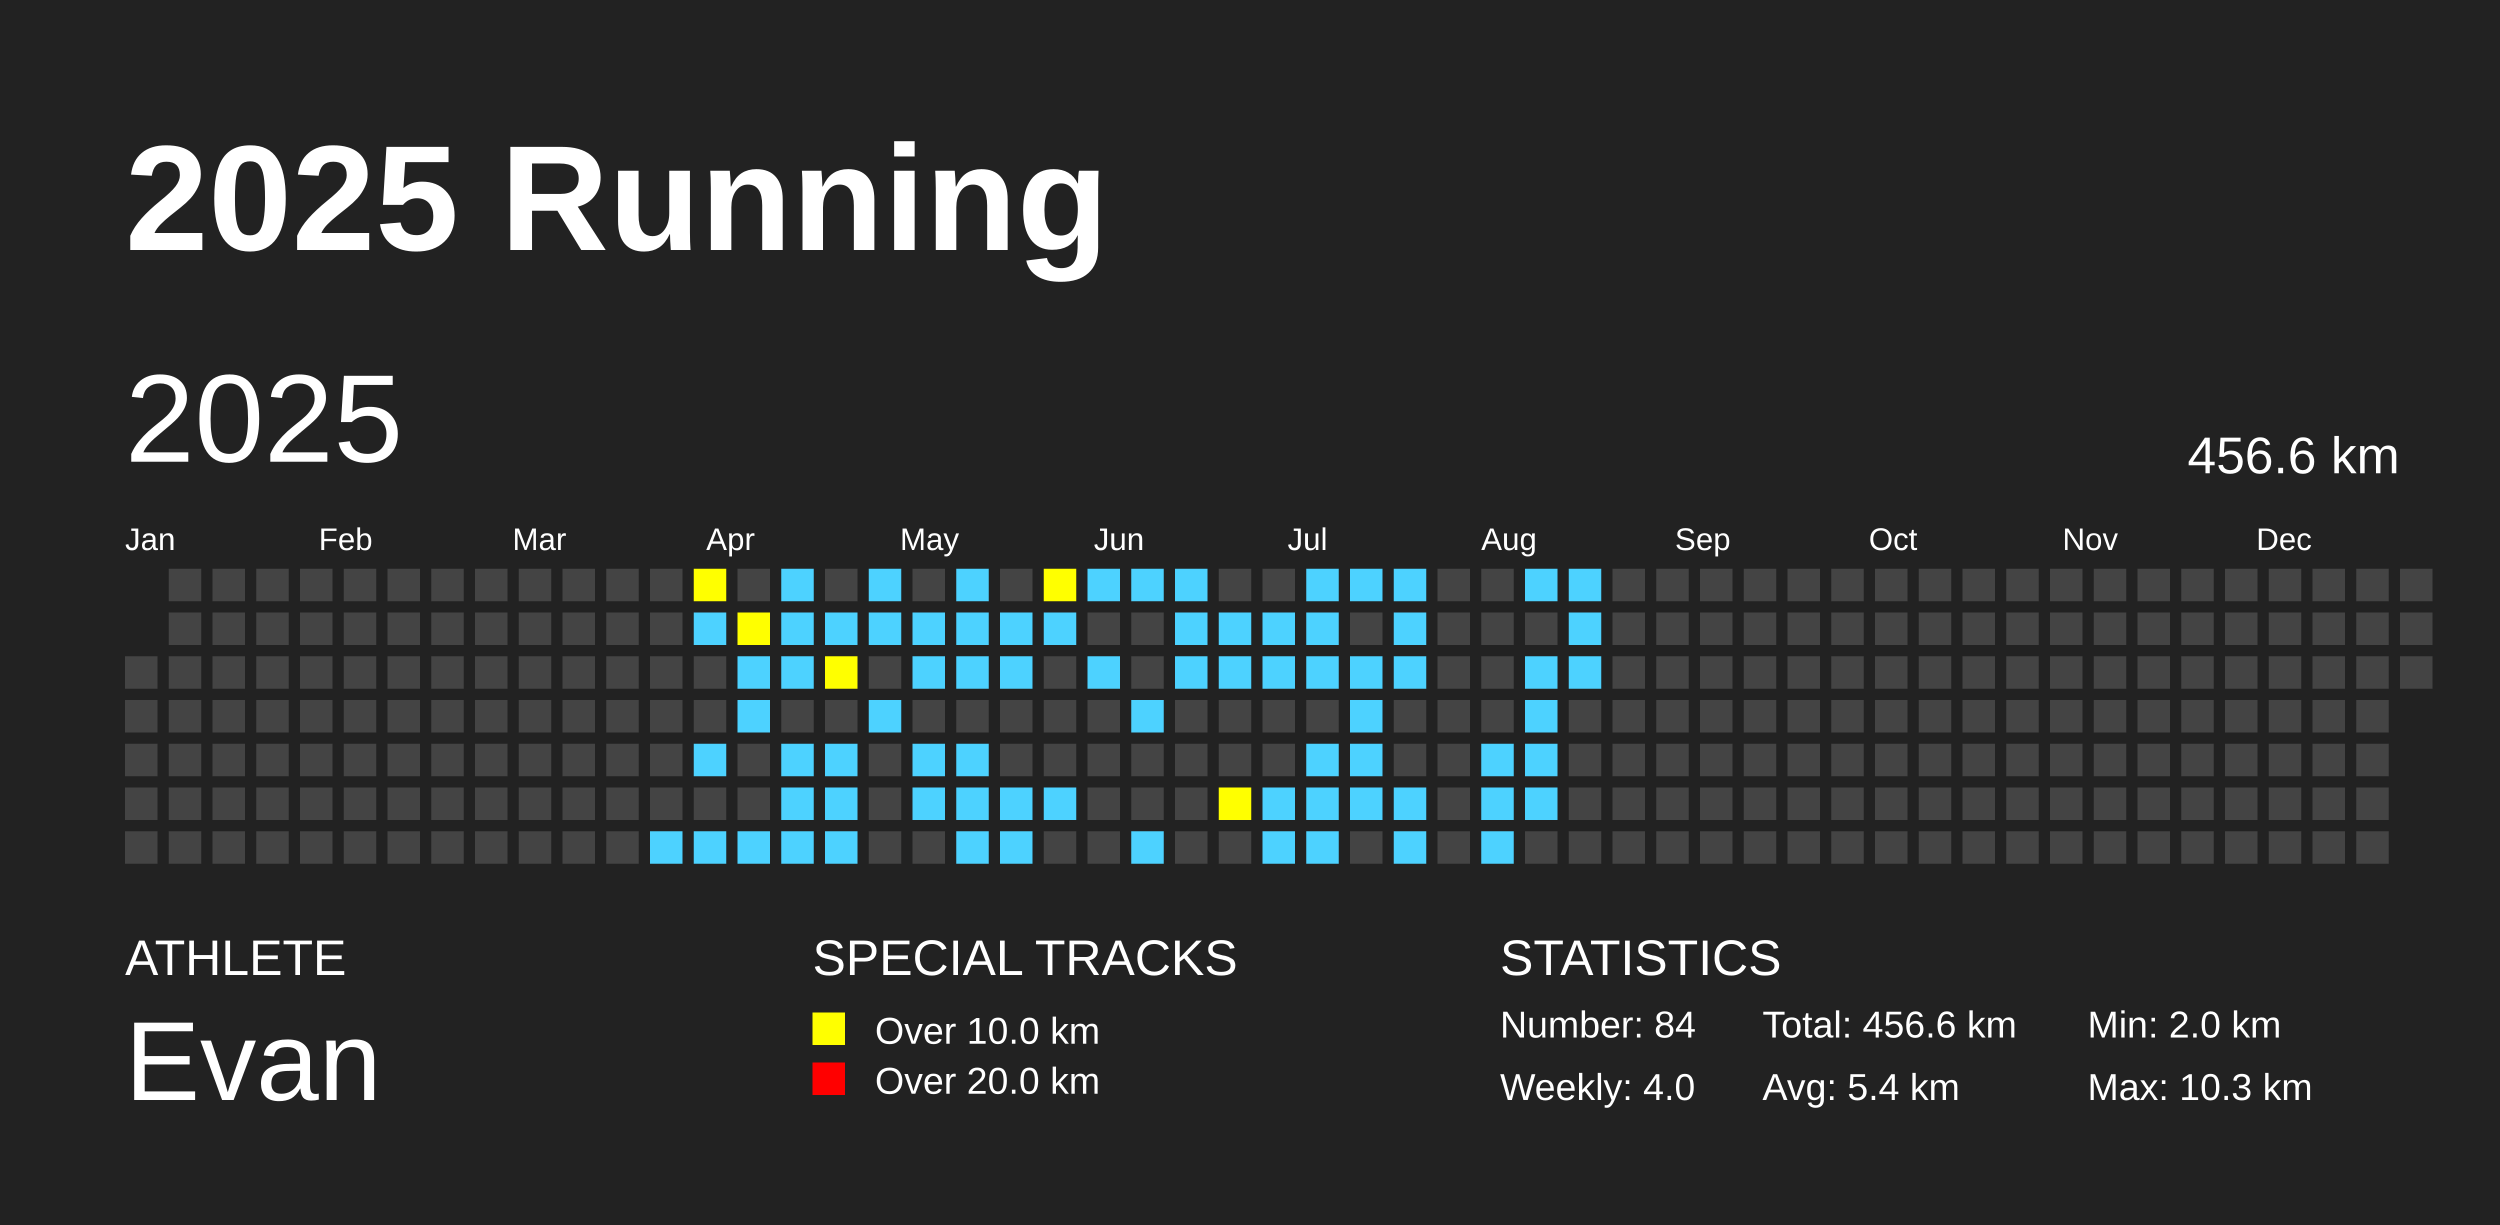
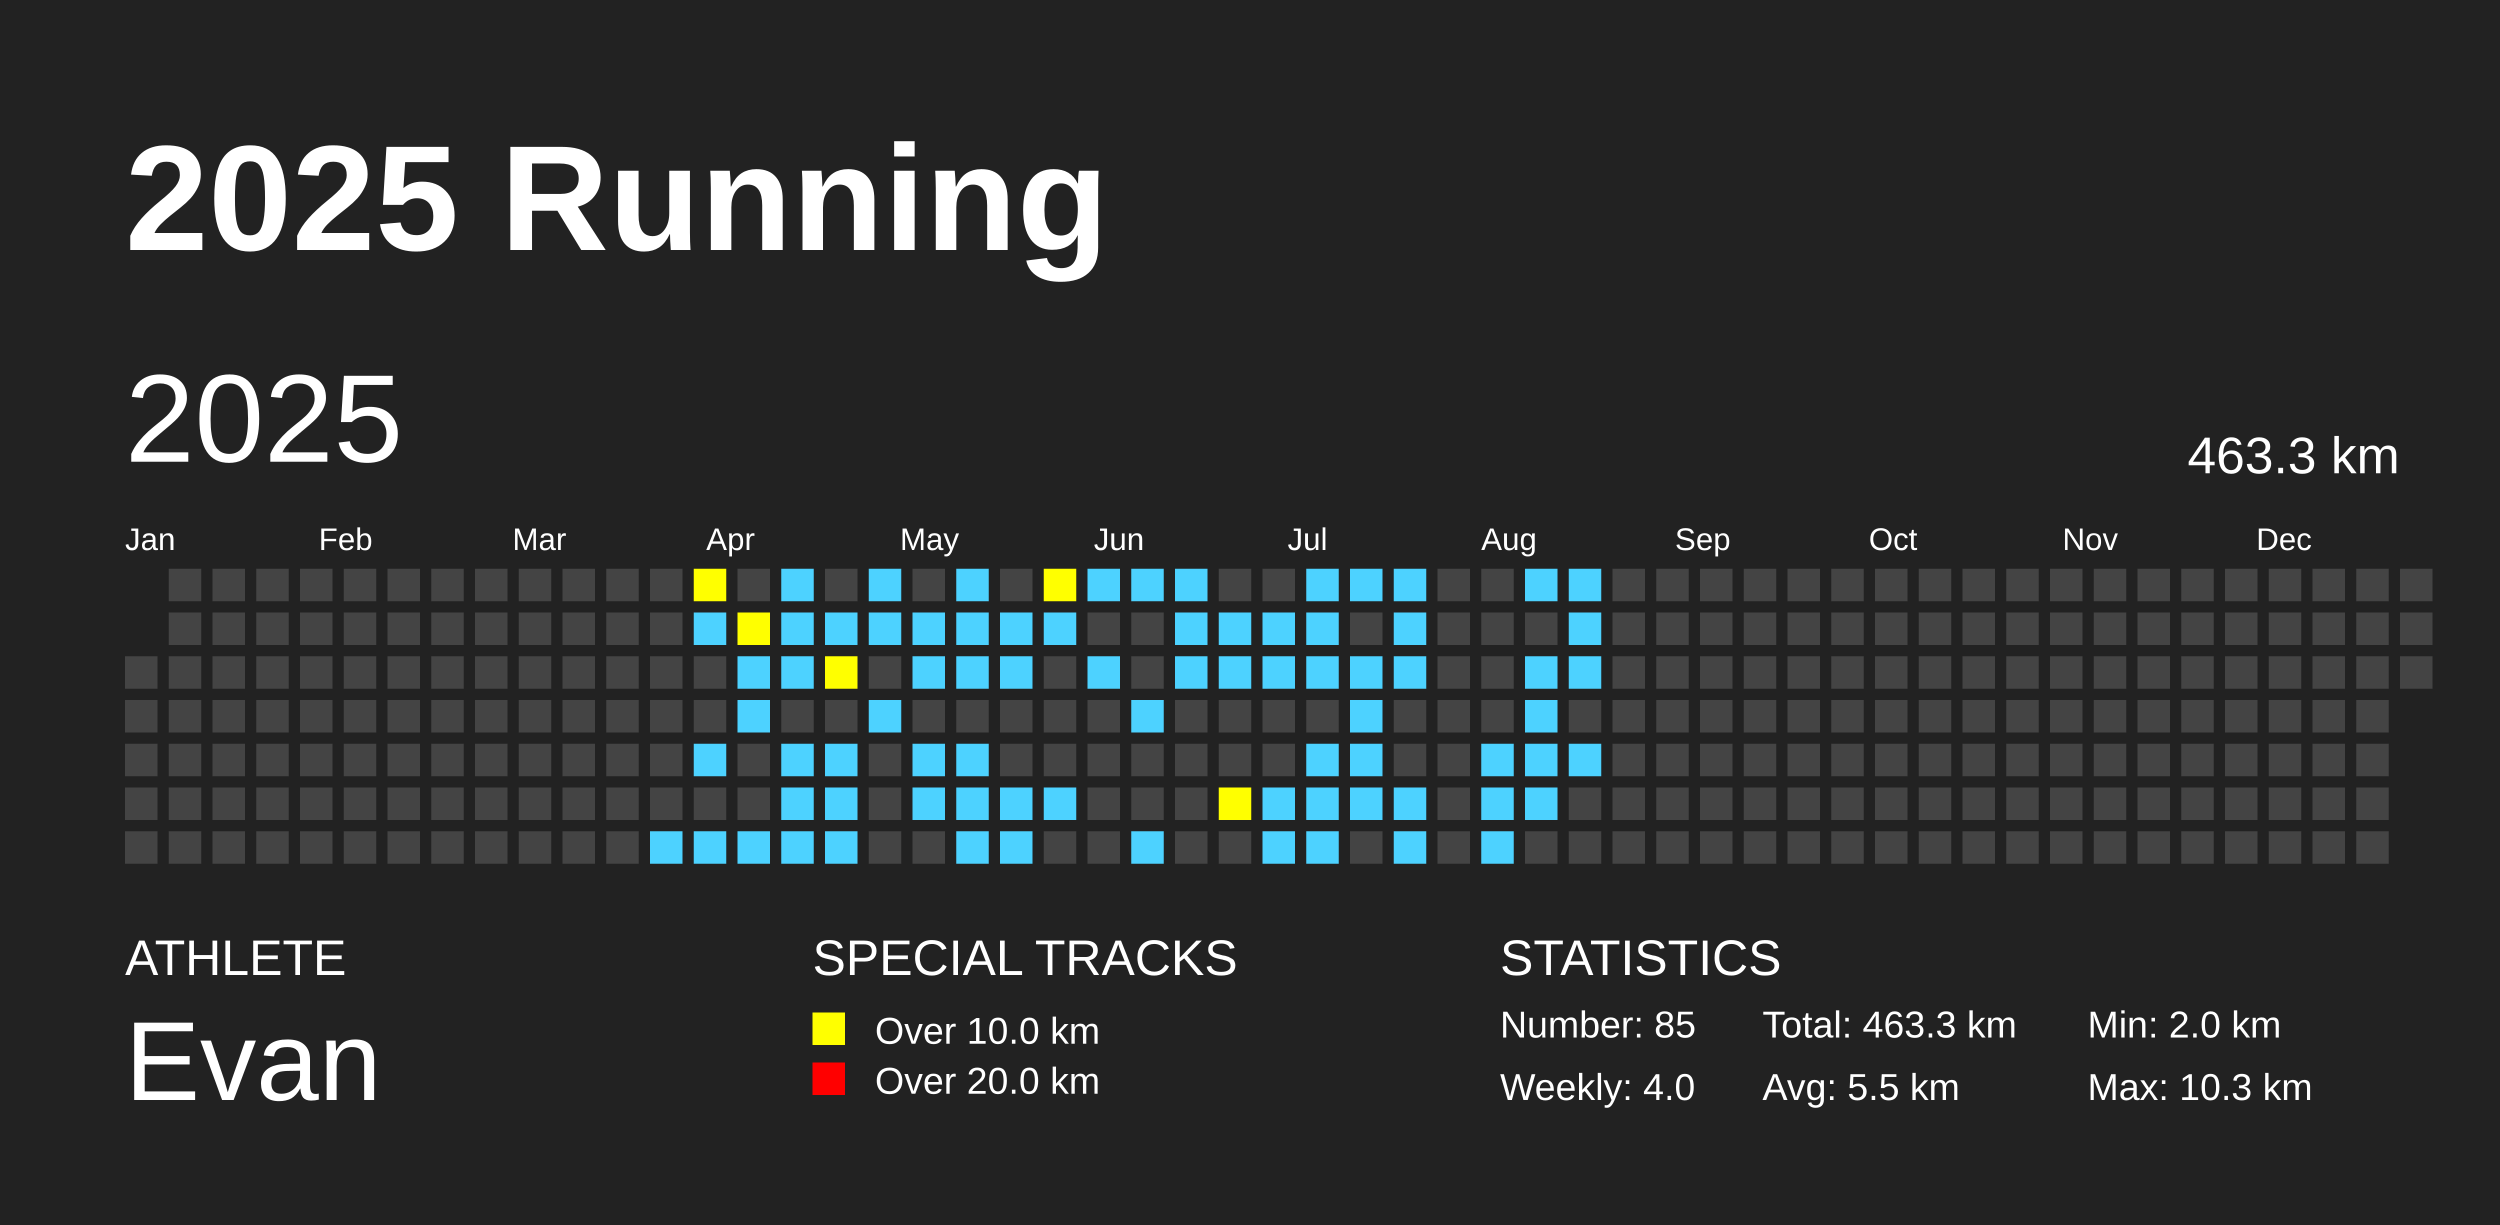
<svg xmlns="http://www.w3.org/2000/svg" baseProfile="full" height="98mm" version="1.1" viewBox="0,0,200,98" width="200mm">
  <defs />
  <rect fill="#222222" height="98" width="200" x="0" y="0" />
  <text fill="#FFFFFF" style="font-size:12px; font-family:Arial; font-weight:bold;" x="10" y="20">2025 Running</text>
  <text fill="#FFFFFF" style="font-size:4px; font-family:Arial" x="10" y="78">ATHLETE</text>
  <text fill="#FFFFFF" style="font-size:9px; font-family:Arial" x="10" y="88">Evan</text>
  <text fill="#FFFFFF" style="font-size:4px; font-family:Arial" x="65" y="78">SPECIAL TRACKS</text>
  <rect fill="yellow" height="2.6" width="2.6" x="65" y="81" />
  <text fill="#FFFFFF" style="font-size:3px; font-family:Arial" x="70" y="83.5">Over 10.0 km</text>
  <rect fill="red" height="2.6" width="2.6" x="65" y="85" />
  <text fill="#FFFFFF" style="font-size:3px; font-family:Arial" x="70" y="87.5">Over 20.0 km</text>
  <text fill="#FFFFFF" style="font-size:4px; font-family:Arial" x="120" y="78">STATISTICS</text>
-   <text fill="#FFFFFF" style="font-size:3px; font-family:Arial" x="120" y="83">Number: 84</text>
+   <text fill="#FFFFFF" style="font-size:3px; font-family:Arial" x="120" y="83">Number: 85</text>
  <text fill="#FFFFFF" style="font-size:3px; font-family:Arial" x="120" y="88">Weekly: 4.0</text>
-   <text fill="#FFFFFF" style="font-size:3px; font-family:Arial" x="141" y="83">Total: 456.6 km</text>
-   <text fill="#FFFFFF" style="font-size:3px; font-family:Arial" x="141" y="88">Avg: 5.4 km</text>
+   <text fill="#FFFFFF" style="font-size:3px; font-family:Arial" x="141" y="83">Total: 463.3 km</text>
+   <text fill="#FFFFFF" style="font-size:3px; font-family:Arial" x="141" y="88">Avg: 5.5 km</text>
  <text fill="#FFFFFF" style="font-size:3px; font-family:Arial" x="167" y="83">Min: 2.0 km</text>
  <text fill="#FFFFFF" style="font-size:3px; font-family:Arial" x="167" y="88">Max: 10.3 km</text>
  <text dominant-baseline="hanging" fill="#FFFFFF" style="font-size:10.0px; font-family:Arial;" x="10" y="30">2025</text>
-   <text dominant-baseline="hanging" fill="#FFFFFF" style="font-size:4.125px; font-family:Arial;" x="175" y="35">456.6 km</text>
+   <text dominant-baseline="hanging" fill="#FFFFFF" style="font-size:4.125px; font-family:Arial;" x="175" y="35">463.3 km</text>
  <text fill="#FFFFFF" style="font-size:2.5px; font-family:Arial" x="10.0" y="44">Jan</text>
  <text fill="#FFFFFF" style="font-size:2.5px; font-family:Arial" x="25.5" y="44">Feb</text>
  <text fill="#FFFFFF" style="font-size:2.5px; font-family:Arial" x="41.0" y="44">Mar</text>
  <text fill="#FFFFFF" style="font-size:2.5px; font-family:Arial" x="56.5" y="44">Apr</text>
  <text fill="#FFFFFF" style="font-size:2.5px; font-family:Arial" x="72.0" y="44">May</text>
  <text fill="#FFFFFF" style="font-size:2.5px; font-family:Arial" x="87.5" y="44">Jun</text>
  <text fill="#FFFFFF" style="font-size:2.5px; font-family:Arial" x="103.0" y="44">Jul</text>
  <text fill="#FFFFFF" style="font-size:2.5px; font-family:Arial" x="118.5" y="44">Aug</text>
  <text fill="#FFFFFF" style="font-size:2.5px; font-family:Arial" x="134.0" y="44">Sep</text>
  <text fill="#FFFFFF" style="font-size:2.5px; font-family:Arial" x="149.5" y="44">Oct</text>
  <text fill="#FFFFFF" style="font-size:2.5px; font-family:Arial" x="165.0" y="44">Nov</text>
  <text fill="#FFFFFF" style="font-size:2.5px; font-family:Arial" x="180.5" y="44">Dec</text>
  <rect fill="#444444" height="2.6" width="2.6" x="10.0" y="52.5" />
  <rect fill="#444444" height="2.6" width="2.6" x="10.0" y="56.0" />
  <rect fill="#444444" height="2.6" width="2.6" x="10.0" y="59.5" />
  <rect fill="#444444" height="2.6" width="2.6" x="10.0" y="63.0" />
  <rect fill="#444444" height="2.6" width="2.6" x="10.0" y="66.5" />
  <rect fill="#444444" height="2.6" width="2.6" x="13.5" y="45.5" />
  <rect fill="#444444" height="2.6" width="2.6" x="13.5" y="49.0" />
  <rect fill="#444444" height="2.6" width="2.6" x="13.5" y="52.5" />
  <rect fill="#444444" height="2.6" width="2.6" x="13.5" y="56.0" />
  <rect fill="#444444" height="2.6" width="2.6" x="13.5" y="59.5" />
  <rect fill="#444444" height="2.6" width="2.6" x="13.5" y="63.0" />
  <rect fill="#444444" height="2.6" width="2.6" x="13.5" y="66.5" />
  <rect fill="#444444" height="2.6" width="2.6" x="17.0" y="45.5" />
  <rect fill="#444444" height="2.6" width="2.6" x="17.0" y="49.0" />
  <rect fill="#444444" height="2.6" width="2.6" x="17.0" y="52.5" />
  <rect fill="#444444" height="2.6" width="2.6" x="17.0" y="56.0" />
  <rect fill="#444444" height="2.6" width="2.6" x="17.0" y="59.5" />
  <rect fill="#444444" height="2.6" width="2.6" x="17.0" y="63.0" />
  <rect fill="#444444" height="2.6" width="2.6" x="17.0" y="66.5" />
  <rect fill="#444444" height="2.6" width="2.6" x="20.5" y="45.5" />
  <rect fill="#444444" height="2.6" width="2.6" x="20.5" y="49.0" />
  <rect fill="#444444" height="2.6" width="2.6" x="20.5" y="52.5" />
  <rect fill="#444444" height="2.6" width="2.6" x="20.5" y="56.0" />
  <rect fill="#444444" height="2.6" width="2.6" x="20.5" y="59.5" />
  <rect fill="#444444" height="2.6" width="2.6" x="20.5" y="63.0" />
  <rect fill="#444444" height="2.6" width="2.6" x="20.5" y="66.5" />
  <rect fill="#444444" height="2.6" width="2.6" x="24.0" y="45.5" />
  <rect fill="#444444" height="2.6" width="2.6" x="24.0" y="49.0" />
  <rect fill="#444444" height="2.6" width="2.6" x="24.0" y="52.5" />
  <rect fill="#444444" height="2.6" width="2.6" x="24.0" y="56.0" />
  <rect fill="#444444" height="2.6" width="2.6" x="24.0" y="59.5" />
  <rect fill="#444444" height="2.6" width="2.6" x="24.0" y="63.0" />
  <rect fill="#444444" height="2.6" width="2.6" x="24.0" y="66.5" />
  <rect fill="#444444" height="2.6" width="2.6" x="27.5" y="45.5" />
  <rect fill="#444444" height="2.6" width="2.6" x="27.5" y="49.0" />
  <rect fill="#444444" height="2.6" width="2.6" x="27.5" y="52.5" />
  <rect fill="#444444" height="2.6" width="2.6" x="27.5" y="56.0" />
  <rect fill="#444444" height="2.6" width="2.6" x="27.5" y="59.5" />
  <rect fill="#444444" height="2.6" width="2.6" x="27.5" y="63.0" />
  <rect fill="#444444" height="2.6" width="2.6" x="27.5" y="66.5" />
  <rect fill="#444444" height="2.6" width="2.6" x="31.0" y="45.5" />
  <rect fill="#444444" height="2.6" width="2.6" x="31.0" y="49.0" />
  <rect fill="#444444" height="2.6" width="2.6" x="31.0" y="52.5" />
  <rect fill="#444444" height="2.6" width="2.6" x="31.0" y="56.0" />
  <rect fill="#444444" height="2.6" width="2.6" x="31.0" y="59.5" />
  <rect fill="#444444" height="2.6" width="2.6" x="31.0" y="63.0" />
  <rect fill="#444444" height="2.6" width="2.6" x="31.0" y="66.5" />
  <rect fill="#444444" height="2.6" width="2.6" x="34.5" y="45.5" />
  <rect fill="#444444" height="2.6" width="2.6" x="34.5" y="49.0" />
  <rect fill="#444444" height="2.6" width="2.6" x="34.5" y="52.5" />
  <rect fill="#444444" height="2.6" width="2.6" x="34.5" y="56.0" />
  <rect fill="#444444" height="2.6" width="2.6" x="34.5" y="59.5" />
  <rect fill="#444444" height="2.6" width="2.6" x="34.5" y="63.0" />
  <rect fill="#444444" height="2.6" width="2.6" x="34.5" y="66.5" />
  <rect fill="#444444" height="2.6" width="2.6" x="38.0" y="45.5" />
  <rect fill="#444444" height="2.6" width="2.6" x="38.0" y="49.0" />
  <rect fill="#444444" height="2.6" width="2.6" x="38.0" y="52.5" />
  <rect fill="#444444" height="2.6" width="2.6" x="38.0" y="56.0" />
  <rect fill="#444444" height="2.6" width="2.6" x="38.0" y="59.5" />
  <rect fill="#444444" height="2.6" width="2.6" x="38.0" y="63.0" />
  <rect fill="#444444" height="2.6" width="2.6" x="38.0" y="66.5" />
  <rect fill="#444444" height="2.6" width="2.6" x="41.5" y="45.5" />
  <rect fill="#444444" height="2.6" width="2.6" x="41.5" y="49.0" />
  <rect fill="#444444" height="2.6" width="2.6" x="41.5" y="52.5" />
  <rect fill="#444444" height="2.6" width="2.6" x="41.5" y="56.0" />
  <rect fill="#444444" height="2.6" width="2.6" x="41.5" y="59.5" />
  <rect fill="#444444" height="2.6" width="2.6" x="41.5" y="63.0" />
  <rect fill="#444444" height="2.6" width="2.6" x="41.5" y="66.5" />
  <rect fill="#444444" height="2.6" width="2.6" x="45.0" y="45.5" />
  <rect fill="#444444" height="2.6" width="2.6" x="45.0" y="49.0" />
  <rect fill="#444444" height="2.6" width="2.6" x="45.0" y="52.5" />
  <rect fill="#444444" height="2.6" width="2.6" x="45.0" y="56.0" />
  <rect fill="#444444" height="2.6" width="2.6" x="45.0" y="59.5" />
  <rect fill="#444444" height="2.6" width="2.6" x="45.0" y="63.0" />
  <rect fill="#444444" height="2.6" width="2.6" x="45.0" y="66.5" />
  <rect fill="#444444" height="2.6" width="2.6" x="48.5" y="45.5" />
  <rect fill="#444444" height="2.6" width="2.6" x="48.5" y="49.0" />
  <rect fill="#444444" height="2.6" width="2.6" x="48.5" y="52.5" />
  <rect fill="#444444" height="2.6" width="2.6" x="48.5" y="56.0" />
  <rect fill="#444444" height="2.6" width="2.6" x="48.5" y="59.5" />
  <rect fill="#444444" height="2.6" width="2.6" x="48.5" y="63.0" />
  <rect fill="#444444" height="2.6" width="2.6" x="48.5" y="66.5" />
  <rect fill="#444444" height="2.6" width="2.6" x="52.0" y="45.5" />
  <rect fill="#444444" height="2.6" width="2.6" x="52.0" y="49.0" />
  <rect fill="#444444" height="2.6" width="2.6" x="52.0" y="52.5" />
  <rect fill="#444444" height="2.6" width="2.6" x="52.0" y="56.0" />
  <rect fill="#444444" height="2.6" width="2.6" x="52.0" y="59.5" />
  <rect fill="#444444" height="2.6" width="2.6" x="52.0" y="63.0" />
  <rect fill="#4DD2FF" height="2.6" width="2.6" x="52.0" y="66.5" />
  <rect fill="yellow" height="2.6" width="2.6" x="55.5" y="45.5" />
  <rect fill="#4DD2FF" height="2.6" width="2.6" x="55.5" y="49.0" />
  <rect fill="#444444" height="2.6" width="2.6" x="55.5" y="52.5" />
  <rect fill="#444444" height="2.6" width="2.6" x="55.5" y="56.0" />
  <rect fill="#4DD2FF" height="2.6" width="2.6" x="55.5" y="59.5" />
  <rect fill="#444444" height="2.6" width="2.6" x="55.5" y="63.0" />
  <rect fill="#4DD2FF" height="2.6" width="2.6" x="55.5" y="66.5" />
  <rect fill="#444444" height="2.6" width="2.6" x="59.0" y="45.5" />
  <rect fill="yellow" height="2.6" width="2.6" x="59.0" y="49.0" />
  <rect fill="#4DD2FF" height="2.6" width="2.6" x="59.0" y="52.5" />
  <rect fill="#4DD2FF" height="2.6" width="2.6" x="59.0" y="56.0" />
  <rect fill="#444444" height="2.6" width="2.6" x="59.0" y="59.5" />
  <rect fill="#444444" height="2.6" width="2.6" x="59.0" y="63.0" />
  <rect fill="#4DD2FF" height="2.6" width="2.6" x="59.0" y="66.5" />
  <rect fill="#4DD2FF" height="2.6" width="2.6" x="62.5" y="45.5" />
  <rect fill="#4DD2FF" height="2.6" width="2.6" x="62.5" y="49.0" />
  <rect fill="#4DD2FF" height="2.6" width="2.6" x="62.5" y="52.5" />
  <rect fill="#444444" height="2.6" width="2.6" x="62.5" y="56.0" />
  <rect fill="#4DD2FF" height="2.6" width="2.6" x="62.5" y="59.5" />
  <rect fill="#4DD2FF" height="2.6" width="2.6" x="62.5" y="63.0" />
  <rect fill="#4DD2FF" height="2.6" width="2.6" x="62.5" y="66.5" />
  <rect fill="#444444" height="2.6" width="2.6" x="66.0" y="45.5" />
  <rect fill="#4DD2FF" height="2.6" width="2.6" x="66.0" y="49.0" />
  <rect fill="yellow" height="2.6" width="2.6" x="66.0" y="52.5" />
  <rect fill="#444444" height="2.6" width="2.6" x="66.0" y="56.0" />
  <rect fill="#4DD2FF" height="2.6" width="2.6" x="66.0" y="59.5" />
  <rect fill="#4DD2FF" height="2.6" width="2.6" x="66.0" y="63.0" />
  <rect fill="#4DD2FF" height="2.6" width="2.6" x="66.0" y="66.5" />
  <rect fill="#4DD2FF" height="2.6" width="2.6" x="69.5" y="45.5" />
  <rect fill="#4DD2FF" height="2.6" width="2.6" x="69.5" y="49.0" />
  <rect fill="#444444" height="2.6" width="2.6" x="69.5" y="52.5" />
  <rect fill="#4DD2FF" height="2.6" width="2.6" x="69.5" y="56.0" />
  <rect fill="#444444" height="2.6" width="2.6" x="69.5" y="59.5" />
  <rect fill="#444444" height="2.6" width="2.6" x="69.5" y="63.0" />
  <rect fill="#444444" height="2.6" width="2.6" x="69.5" y="66.5" />
  <rect fill="#444444" height="2.6" width="2.6" x="73.0" y="45.5" />
  <rect fill="#4DD2FF" height="2.6" width="2.6" x="73.0" y="49.0" />
  <rect fill="#4DD2FF" height="2.6" width="2.6" x="73.0" y="52.5" />
  <rect fill="#444444" height="2.6" width="2.6" x="73.0" y="56.0" />
  <rect fill="#4DD2FF" height="2.6" width="2.6" x="73.0" y="59.5" />
  <rect fill="#4DD2FF" height="2.6" width="2.6" x="73.0" y="63.0" />
  <rect fill="#444444" height="2.6" width="2.6" x="73.0" y="66.5" />
  <rect fill="#4DD2FF" height="2.6" width="2.6" x="76.5" y="45.5" />
  <rect fill="#4DD2FF" height="2.6" width="2.6" x="76.5" y="49.0" />
  <rect fill="#4DD2FF" height="2.6" width="2.6" x="76.5" y="52.5" />
  <rect fill="#444444" height="2.6" width="2.6" x="76.5" y="56.0" />
  <rect fill="#4DD2FF" height="2.6" width="2.6" x="76.5" y="59.5" />
  <rect fill="#4DD2FF" height="2.6" width="2.6" x="76.5" y="63.0" />
  <rect fill="#4DD2FF" height="2.6" width="2.6" x="76.5" y="66.5" />
  <rect fill="#444444" height="2.6" width="2.6" x="80.0" y="45.5" />
  <rect fill="#4DD2FF" height="2.6" width="2.6" x="80.0" y="49.0" />
  <rect fill="#4DD2FF" height="2.6" width="2.6" x="80.0" y="52.5" />
  <rect fill="#444444" height="2.6" width="2.6" x="80.0" y="56.0" />
  <rect fill="#444444" height="2.6" width="2.6" x="80.0" y="59.5" />
  <rect fill="#4DD2FF" height="2.6" width="2.6" x="80.0" y="63.0" />
  <rect fill="#4DD2FF" height="2.6" width="2.6" x="80.0" y="66.5" />
  <rect fill="yellow" height="2.6" width="2.6" x="83.5" y="45.5" />
  <rect fill="#4DD2FF" height="2.6" width="2.6" x="83.5" y="49.0" />
  <rect fill="#444444" height="2.6" width="2.6" x="83.5" y="52.5" />
  <rect fill="#444444" height="2.6" width="2.6" x="83.5" y="56.0" />
  <rect fill="#444444" height="2.6" width="2.6" x="83.5" y="59.5" />
  <rect fill="#4DD2FF" height="2.6" width="2.6" x="83.5" y="63.0" />
  <rect fill="#444444" height="2.6" width="2.6" x="83.5" y="66.5" />
  <rect fill="#4DD2FF" height="2.6" width="2.6" x="87.0" y="45.5" />
  <rect fill="#444444" height="2.6" width="2.6" x="87.0" y="49.0" />
  <rect fill="#4DD2FF" height="2.6" width="2.6" x="87.0" y="52.5" />
  <rect fill="#444444" height="2.6" width="2.6" x="87.0" y="56.0" />
  <rect fill="#444444" height="2.6" width="2.6" x="87.0" y="59.5" />
  <rect fill="#444444" height="2.6" width="2.6" x="87.0" y="63.0" />
  <rect fill="#444444" height="2.6" width="2.6" x="87.0" y="66.5" />
  <rect fill="#4DD2FF" height="2.6" width="2.6" x="90.5" y="45.5" />
  <rect fill="#444444" height="2.6" width="2.6" x="90.5" y="49.0" />
  <rect fill="#444444" height="2.6" width="2.6" x="90.5" y="52.5" />
  <rect fill="#4DD2FF" height="2.6" width="2.6" x="90.5" y="56.0" />
  <rect fill="#444444" height="2.6" width="2.6" x="90.5" y="59.5" />
  <rect fill="#444444" height="2.6" width="2.6" x="90.5" y="63.0" />
  <rect fill="#4DD2FF" height="2.6" width="2.6" x="90.5" y="66.5" />
  <rect fill="#4DD2FF" height="2.6" width="2.6" x="94.0" y="45.5" />
  <rect fill="#4DD2FF" height="2.6" width="2.6" x="94.0" y="49.0" />
  <rect fill="#4DD2FF" height="2.6" width="2.6" x="94.0" y="52.5" />
  <rect fill="#444444" height="2.6" width="2.6" x="94.0" y="56.0" />
  <rect fill="#444444" height="2.6" width="2.6" x="94.0" y="59.5" />
  <rect fill="#444444" height="2.6" width="2.6" x="94.0" y="63.0" />
  <rect fill="#444444" height="2.6" width="2.6" x="94.0" y="66.5" />
  <rect fill="#444444" height="2.6" width="2.6" x="97.5" y="45.5" />
  <rect fill="#4DD2FF" height="2.6" width="2.6" x="97.5" y="49.0" />
  <rect fill="#4DD2FF" height="2.6" width="2.6" x="97.5" y="52.5" />
  <rect fill="#444444" height="2.6" width="2.6" x="97.5" y="56.0" />
  <rect fill="#444444" height="2.6" width="2.6" x="97.5" y="59.5" />
  <rect fill="yellow" height="2.6" width="2.6" x="97.5" y="63.0" />
  <rect fill="#444444" height="2.6" width="2.6" x="97.5" y="66.5" />
  <rect fill="#444444" height="2.6" width="2.6" x="101.0" y="45.5" />
  <rect fill="#4DD2FF" height="2.6" width="2.6" x="101.0" y="49.0" />
  <rect fill="#4DD2FF" height="2.6" width="2.6" x="101.0" y="52.5" />
  <rect fill="#444444" height="2.6" width="2.6" x="101.0" y="56.0" />
  <rect fill="#444444" height="2.6" width="2.6" x="101.0" y="59.5" />
  <rect fill="#4DD2FF" height="2.6" width="2.6" x="101.0" y="63.0" />
  <rect fill="#4DD2FF" height="2.6" width="2.6" x="101.0" y="66.5" />
  <rect fill="#4DD2FF" height="2.6" width="2.6" x="104.5" y="45.5" />
  <rect fill="#4DD2FF" height="2.6" width="2.6" x="104.5" y="49.0" />
  <rect fill="#4DD2FF" height="2.6" width="2.6" x="104.5" y="52.5" />
  <rect fill="#444444" height="2.6" width="2.6" x="104.5" y="56.0" />
  <rect fill="#4DD2FF" height="2.6" width="2.6" x="104.5" y="59.5" />
  <rect fill="#4DD2FF" height="2.6" width="2.6" x="104.5" y="63.0" />
  <rect fill="#4DD2FF" height="2.6" width="2.6" x="104.5" y="66.5" />
  <rect fill="#4DD2FF" height="2.6" width="2.6" x="108.0" y="45.5" />
  <rect fill="#444444" height="2.6" width="2.6" x="108.0" y="49.0" />
  <rect fill="#4DD2FF" height="2.6" width="2.6" x="108.0" y="52.5" />
  <rect fill="#4DD2FF" height="2.6" width="2.6" x="108.0" y="56.0" />
  <rect fill="#4DD2FF" height="2.6" width="2.6" x="108.0" y="59.5" />
  <rect fill="#4DD2FF" height="2.6" width="2.6" x="108.0" y="63.0" />
  <rect fill="#444444" height="2.6" width="2.6" x="108.0" y="66.5" />
  <rect fill="#4DD2FF" height="2.6" width="2.6" x="111.5" y="45.5" />
  <rect fill="#4DD2FF" height="2.6" width="2.6" x="111.5" y="49.0" />
  <rect fill="#4DD2FF" height="2.6" width="2.6" x="111.5" y="52.5" />
  <rect fill="#444444" height="2.6" width="2.6" x="111.5" y="56.0" />
  <rect fill="#444444" height="2.6" width="2.6" x="111.5" y="59.5" />
  <rect fill="#4DD2FF" height="2.6" width="2.6" x="111.5" y="63.0" />
  <rect fill="#4DD2FF" height="2.6" width="2.6" x="111.5" y="66.5" />
  <rect fill="#444444" height="2.6" width="2.6" x="115.0" y="45.5" />
  <rect fill="#444444" height="2.6" width="2.6" x="115.0" y="49.0" />
  <rect fill="#444444" height="2.6" width="2.6" x="115.0" y="52.5" />
  <rect fill="#444444" height="2.6" width="2.6" x="115.0" y="56.0" />
  <rect fill="#444444" height="2.6" width="2.6" x="115.0" y="59.5" />
  <rect fill="#444444" height="2.6" width="2.6" x="115.0" y="63.0" />
  <rect fill="#444444" height="2.6" width="2.6" x="115.0" y="66.5" />
  <rect fill="#444444" height="2.6" width="2.6" x="118.5" y="45.5" />
  <rect fill="#444444" height="2.6" width="2.6" x="118.5" y="49.0" />
  <rect fill="#444444" height="2.6" width="2.6" x="118.5" y="52.5" />
  <rect fill="#444444" height="2.6" width="2.6" x="118.5" y="56.0" />
  <rect fill="#4DD2FF" height="2.6" width="2.6" x="118.5" y="59.5" />
  <rect fill="#4DD2FF" height="2.6" width="2.6" x="118.5" y="63.0" />
  <rect fill="#4DD2FF" height="2.6" width="2.6" x="118.5" y="66.5" />
  <rect fill="#4DD2FF" height="2.6" width="2.6" x="122.0" y="45.5" />
  <rect fill="#444444" height="2.6" width="2.6" x="122.0" y="49.0" />
  <rect fill="#4DD2FF" height="2.6" width="2.6" x="122.0" y="52.5" />
  <rect fill="#4DD2FF" height="2.6" width="2.6" x="122.0" y="56.0" />
  <rect fill="#4DD2FF" height="2.6" width="2.6" x="122.0" y="59.5" />
  <rect fill="#4DD2FF" height="2.6" width="2.6" x="122.0" y="63.0" />
  <rect fill="#444444" height="2.6" width="2.6" x="122.0" y="66.5" />
  <rect fill="#4DD2FF" height="2.6" width="2.6" x="125.5" y="45.5" />
  <rect fill="#4DD2FF" height="2.6" width="2.6" x="125.5" y="49.0" />
  <rect fill="#4DD2FF" height="2.6" width="2.6" x="125.5" y="52.5" />
  <rect fill="#444444" height="2.6" width="2.6" x="125.5" y="56.0" />
-   <rect fill="#444444" height="2.6" width="2.6" x="125.5" y="59.5" />
+   <rect fill="#4DD2FF" height="2.6" width="2.6" x="125.5" y="59.5" />
  <rect fill="#444444" height="2.6" width="2.6" x="125.5" y="63.0" />
  <rect fill="#444444" height="2.6" width="2.6" x="125.5" y="66.5" />
  <rect fill="#444444" height="2.6" width="2.6" x="129.0" y="45.5" />
  <rect fill="#444444" height="2.6" width="2.6" x="129.0" y="49.0" />
  <rect fill="#444444" height="2.6" width="2.6" x="129.0" y="52.5" />
  <rect fill="#444444" height="2.6" width="2.6" x="129.0" y="56.0" />
  <rect fill="#444444" height="2.6" width="2.6" x="129.0" y="59.5" />
  <rect fill="#444444" height="2.6" width="2.6" x="129.0" y="63.0" />
  <rect fill="#444444" height="2.6" width="2.6" x="129.0" y="66.5" />
  <rect fill="#444444" height="2.6" width="2.6" x="132.5" y="45.5" />
  <rect fill="#444444" height="2.6" width="2.6" x="132.5" y="49.0" />
  <rect fill="#444444" height="2.6" width="2.6" x="132.5" y="52.5" />
  <rect fill="#444444" height="2.6" width="2.6" x="132.5" y="56.0" />
  <rect fill="#444444" height="2.6" width="2.6" x="132.5" y="59.5" />
  <rect fill="#444444" height="2.6" width="2.6" x="132.5" y="63.0" />
  <rect fill="#444444" height="2.6" width="2.6" x="132.5" y="66.5" />
  <rect fill="#444444" height="2.6" width="2.6" x="136.0" y="45.5" />
  <rect fill="#444444" height="2.6" width="2.6" x="136.0" y="49.0" />
  <rect fill="#444444" height="2.6" width="2.6" x="136.0" y="52.5" />
  <rect fill="#444444" height="2.6" width="2.6" x="136.0" y="56.0" />
  <rect fill="#444444" height="2.6" width="2.6" x="136.0" y="59.5" />
  <rect fill="#444444" height="2.6" width="2.6" x="136.0" y="63.0" />
  <rect fill="#444444" height="2.6" width="2.6" x="136.0" y="66.5" />
  <rect fill="#444444" height="2.6" width="2.6" x="139.5" y="45.5" />
  <rect fill="#444444" height="2.6" width="2.6" x="139.5" y="49.0" />
  <rect fill="#444444" height="2.6" width="2.6" x="139.5" y="52.5" />
  <rect fill="#444444" height="2.6" width="2.6" x="139.5" y="56.0" />
  <rect fill="#444444" height="2.6" width="2.6" x="139.5" y="59.5" />
  <rect fill="#444444" height="2.6" width="2.6" x="139.5" y="63.0" />
  <rect fill="#444444" height="2.6" width="2.6" x="139.5" y="66.5" />
  <rect fill="#444444" height="2.6" width="2.6" x="143.0" y="45.5" />
  <rect fill="#444444" height="2.6" width="2.6" x="143.0" y="49.0" />
  <rect fill="#444444" height="2.6" width="2.6" x="143.0" y="52.5" />
  <rect fill="#444444" height="2.6" width="2.6" x="143.0" y="56.0" />
  <rect fill="#444444" height="2.6" width="2.6" x="143.0" y="59.5" />
  <rect fill="#444444" height="2.6" width="2.6" x="143.0" y="63.0" />
  <rect fill="#444444" height="2.6" width="2.6" x="143.0" y="66.5" />
  <rect fill="#444444" height="2.6" width="2.6" x="146.5" y="45.5" />
  <rect fill="#444444" height="2.6" width="2.6" x="146.5" y="49.0" />
  <rect fill="#444444" height="2.6" width="2.6" x="146.5" y="52.5" />
  <rect fill="#444444" height="2.6" width="2.6" x="146.5" y="56.0" />
  <rect fill="#444444" height="2.6" width="2.6" x="146.5" y="59.5" />
  <rect fill="#444444" height="2.6" width="2.6" x="146.5" y="63.0" />
  <rect fill="#444444" height="2.6" width="2.6" x="146.5" y="66.5" />
  <rect fill="#444444" height="2.6" width="2.6" x="150.0" y="45.5" />
  <rect fill="#444444" height="2.6" width="2.6" x="150.0" y="49.0" />
  <rect fill="#444444" height="2.6" width="2.6" x="150.0" y="52.5" />
  <rect fill="#444444" height="2.6" width="2.6" x="150.0" y="56.0" />
  <rect fill="#444444" height="2.6" width="2.6" x="150.0" y="59.5" />
  <rect fill="#444444" height="2.6" width="2.6" x="150.0" y="63.0" />
  <rect fill="#444444" height="2.6" width="2.6" x="150.0" y="66.5" />
  <rect fill="#444444" height="2.6" width="2.6" x="153.5" y="45.5" />
  <rect fill="#444444" height="2.6" width="2.6" x="153.5" y="49.0" />
  <rect fill="#444444" height="2.6" width="2.6" x="153.5" y="52.5" />
  <rect fill="#444444" height="2.6" width="2.6" x="153.5" y="56.0" />
  <rect fill="#444444" height="2.6" width="2.6" x="153.5" y="59.5" />
  <rect fill="#444444" height="2.6" width="2.6" x="153.5" y="63.0" />
  <rect fill="#444444" height="2.6" width="2.6" x="153.5" y="66.5" />
  <rect fill="#444444" height="2.6" width="2.6" x="157.0" y="45.5" />
  <rect fill="#444444" height="2.6" width="2.6" x="157.0" y="49.0" />
  <rect fill="#444444" height="2.6" width="2.6" x="157.0" y="52.5" />
  <rect fill="#444444" height="2.6" width="2.6" x="157.0" y="56.0" />
  <rect fill="#444444" height="2.6" width="2.6" x="157.0" y="59.5" />
  <rect fill="#444444" height="2.6" width="2.6" x="157.0" y="63.0" />
  <rect fill="#444444" height="2.6" width="2.6" x="157.0" y="66.5" />
  <rect fill="#444444" height="2.6" width="2.6" x="160.5" y="45.5" />
  <rect fill="#444444" height="2.6" width="2.6" x="160.5" y="49.0" />
  <rect fill="#444444" height="2.6" width="2.6" x="160.5" y="52.5" />
  <rect fill="#444444" height="2.6" width="2.6" x="160.5" y="56.0" />
  <rect fill="#444444" height="2.6" width="2.6" x="160.5" y="59.5" />
  <rect fill="#444444" height="2.6" width="2.6" x="160.5" y="63.0" />
  <rect fill="#444444" height="2.6" width="2.6" x="160.5" y="66.5" />
  <rect fill="#444444" height="2.6" width="2.6" x="164.0" y="45.5" />
  <rect fill="#444444" height="2.6" width="2.6" x="164.0" y="49.0" />
  <rect fill="#444444" height="2.6" width="2.6" x="164.0" y="52.5" />
  <rect fill="#444444" height="2.6" width="2.6" x="164.0" y="56.0" />
  <rect fill="#444444" height="2.6" width="2.6" x="164.0" y="59.5" />
  <rect fill="#444444" height="2.6" width="2.6" x="164.0" y="63.0" />
  <rect fill="#444444" height="2.6" width="2.6" x="164.0" y="66.5" />
  <rect fill="#444444" height="2.6" width="2.6" x="167.5" y="45.5" />
  <rect fill="#444444" height="2.6" width="2.6" x="167.5" y="49.0" />
  <rect fill="#444444" height="2.6" width="2.6" x="167.5" y="52.5" />
  <rect fill="#444444" height="2.6" width="2.6" x="167.5" y="56.0" />
  <rect fill="#444444" height="2.6" width="2.6" x="167.5" y="59.5" />
  <rect fill="#444444" height="2.6" width="2.6" x="167.5" y="63.0" />
  <rect fill="#444444" height="2.6" width="2.6" x="167.5" y="66.5" />
  <rect fill="#444444" height="2.6" width="2.6" x="171.0" y="45.5" />
  <rect fill="#444444" height="2.6" width="2.6" x="171.0" y="49.0" />
  <rect fill="#444444" height="2.6" width="2.6" x="171.0" y="52.5" />
  <rect fill="#444444" height="2.6" width="2.6" x="171.0" y="56.0" />
  <rect fill="#444444" height="2.6" width="2.6" x="171.0" y="59.5" />
  <rect fill="#444444" height="2.6" width="2.6" x="171.0" y="63.0" />
  <rect fill="#444444" height="2.6" width="2.6" x="171.0" y="66.5" />
  <rect fill="#444444" height="2.6" width="2.6" x="174.5" y="45.5" />
  <rect fill="#444444" height="2.6" width="2.6" x="174.5" y="49.0" />
  <rect fill="#444444" height="2.6" width="2.6" x="174.5" y="52.5" />
  <rect fill="#444444" height="2.6" width="2.6" x="174.5" y="56.0" />
  <rect fill="#444444" height="2.6" width="2.6" x="174.5" y="59.5" />
  <rect fill="#444444" height="2.6" width="2.6" x="174.5" y="63.0" />
  <rect fill="#444444" height="2.6" width="2.6" x="174.5" y="66.5" />
  <rect fill="#444444" height="2.6" width="2.6" x="178.0" y="45.5" />
  <rect fill="#444444" height="2.6" width="2.6" x="178.0" y="49.0" />
  <rect fill="#444444" height="2.6" width="2.6" x="178.0" y="52.5" />
  <rect fill="#444444" height="2.6" width="2.6" x="178.0" y="56.0" />
  <rect fill="#444444" height="2.6" width="2.6" x="178.0" y="59.5" />
  <rect fill="#444444" height="2.6" width="2.6" x="178.0" y="63.0" />
  <rect fill="#444444" height="2.6" width="2.6" x="178.0" y="66.5" />
  <rect fill="#444444" height="2.6" width="2.6" x="181.5" y="45.5" />
  <rect fill="#444444" height="2.6" width="2.6" x="181.5" y="49.0" />
  <rect fill="#444444" height="2.6" width="2.6" x="181.5" y="52.5" />
  <rect fill="#444444" height="2.6" width="2.6" x="181.5" y="56.0" />
  <rect fill="#444444" height="2.6" width="2.6" x="181.5" y="59.5" />
  <rect fill="#444444" height="2.6" width="2.6" x="181.5" y="63.0" />
  <rect fill="#444444" height="2.6" width="2.6" x="181.5" y="66.5" />
  <rect fill="#444444" height="2.6" width="2.6" x="185.0" y="45.5" />
  <rect fill="#444444" height="2.6" width="2.6" x="185.0" y="49.0" />
  <rect fill="#444444" height="2.6" width="2.6" x="185.0" y="52.5" />
  <rect fill="#444444" height="2.6" width="2.6" x="185.0" y="56.0" />
  <rect fill="#444444" height="2.6" width="2.6" x="185.0" y="59.5" />
  <rect fill="#444444" height="2.6" width="2.6" x="185.0" y="63.0" />
  <rect fill="#444444" height="2.6" width="2.6" x="185.0" y="66.5" />
  <rect fill="#444444" height="2.6" width="2.6" x="188.5" y="45.5" />
  <rect fill="#444444" height="2.6" width="2.6" x="188.5" y="49.0" />
  <rect fill="#444444" height="2.6" width="2.6" x="188.5" y="52.5" />
  <rect fill="#444444" height="2.6" width="2.6" x="188.5" y="56.0" />
  <rect fill="#444444" height="2.6" width="2.6" x="188.5" y="59.5" />
  <rect fill="#444444" height="2.6" width="2.6" x="188.5" y="63.0" />
  <rect fill="#444444" height="2.6" width="2.6" x="188.5" y="66.5" />
  <rect fill="#444444" height="2.6" width="2.6" x="192.0" y="45.5" />
  <rect fill="#444444" height="2.6" width="2.6" x="192.0" y="49.0" />
  <rect fill="#444444" height="2.6" width="2.6" x="192.0" y="52.5" />
</svg>
